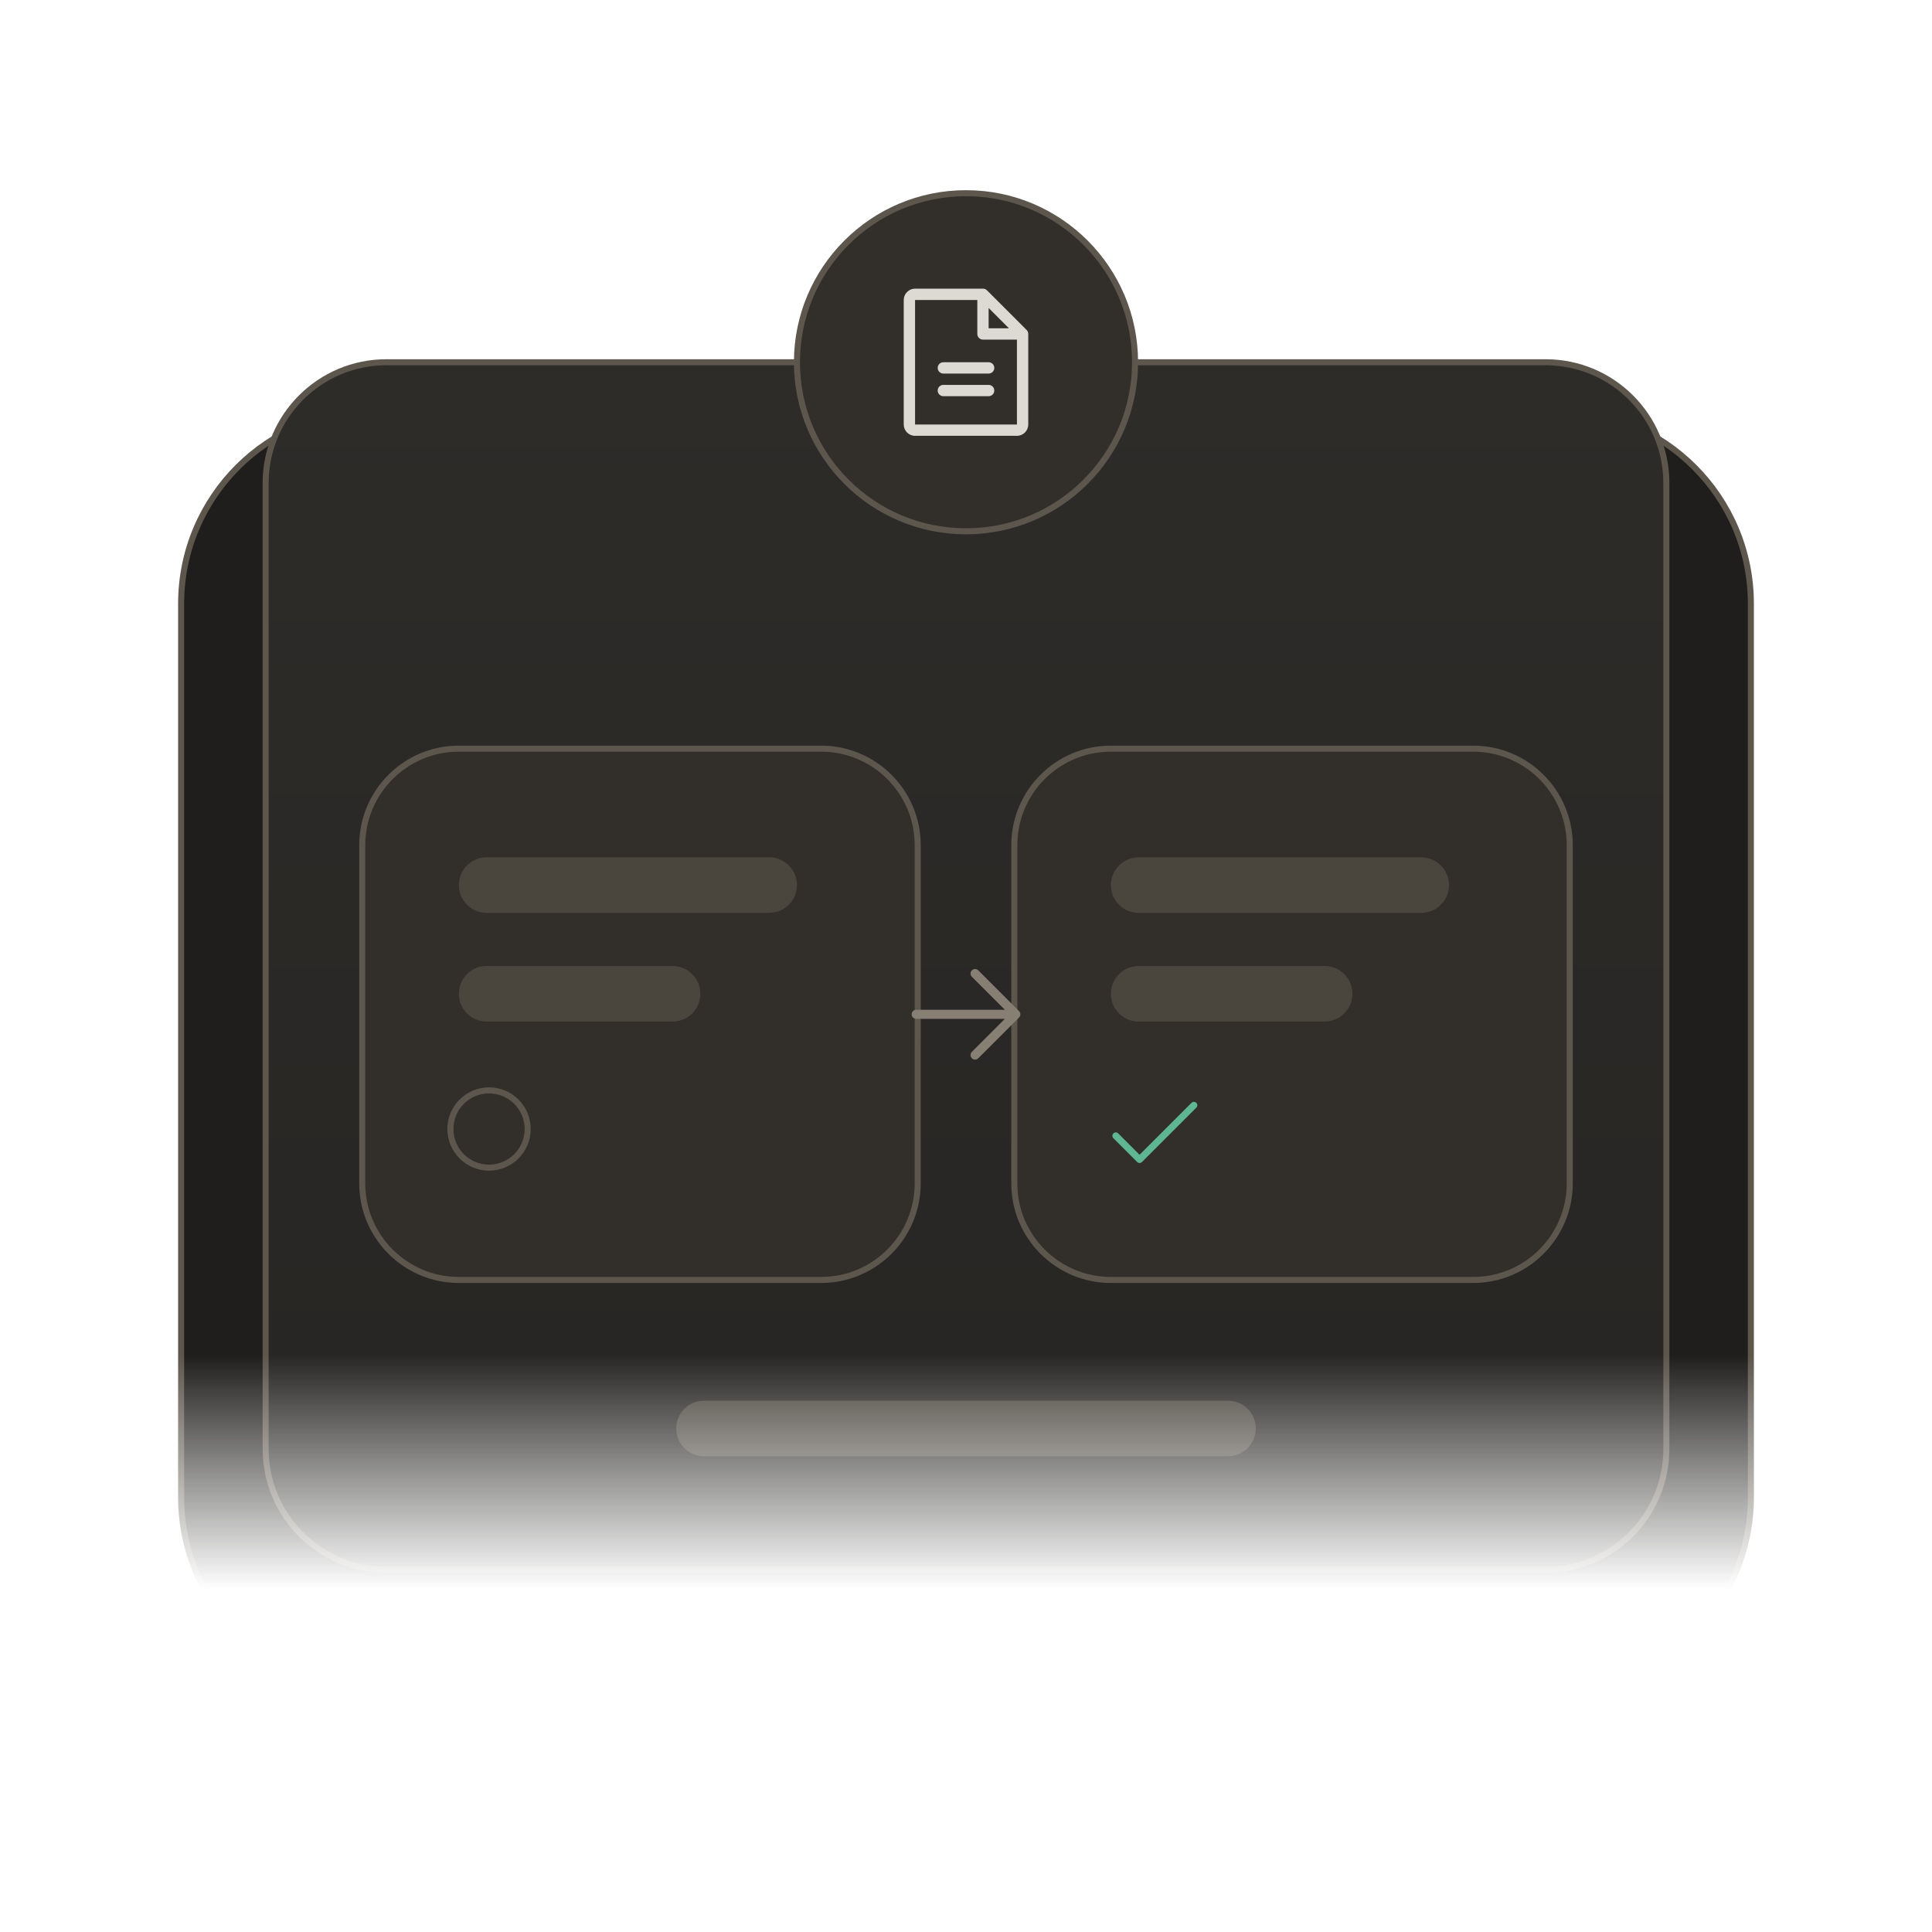
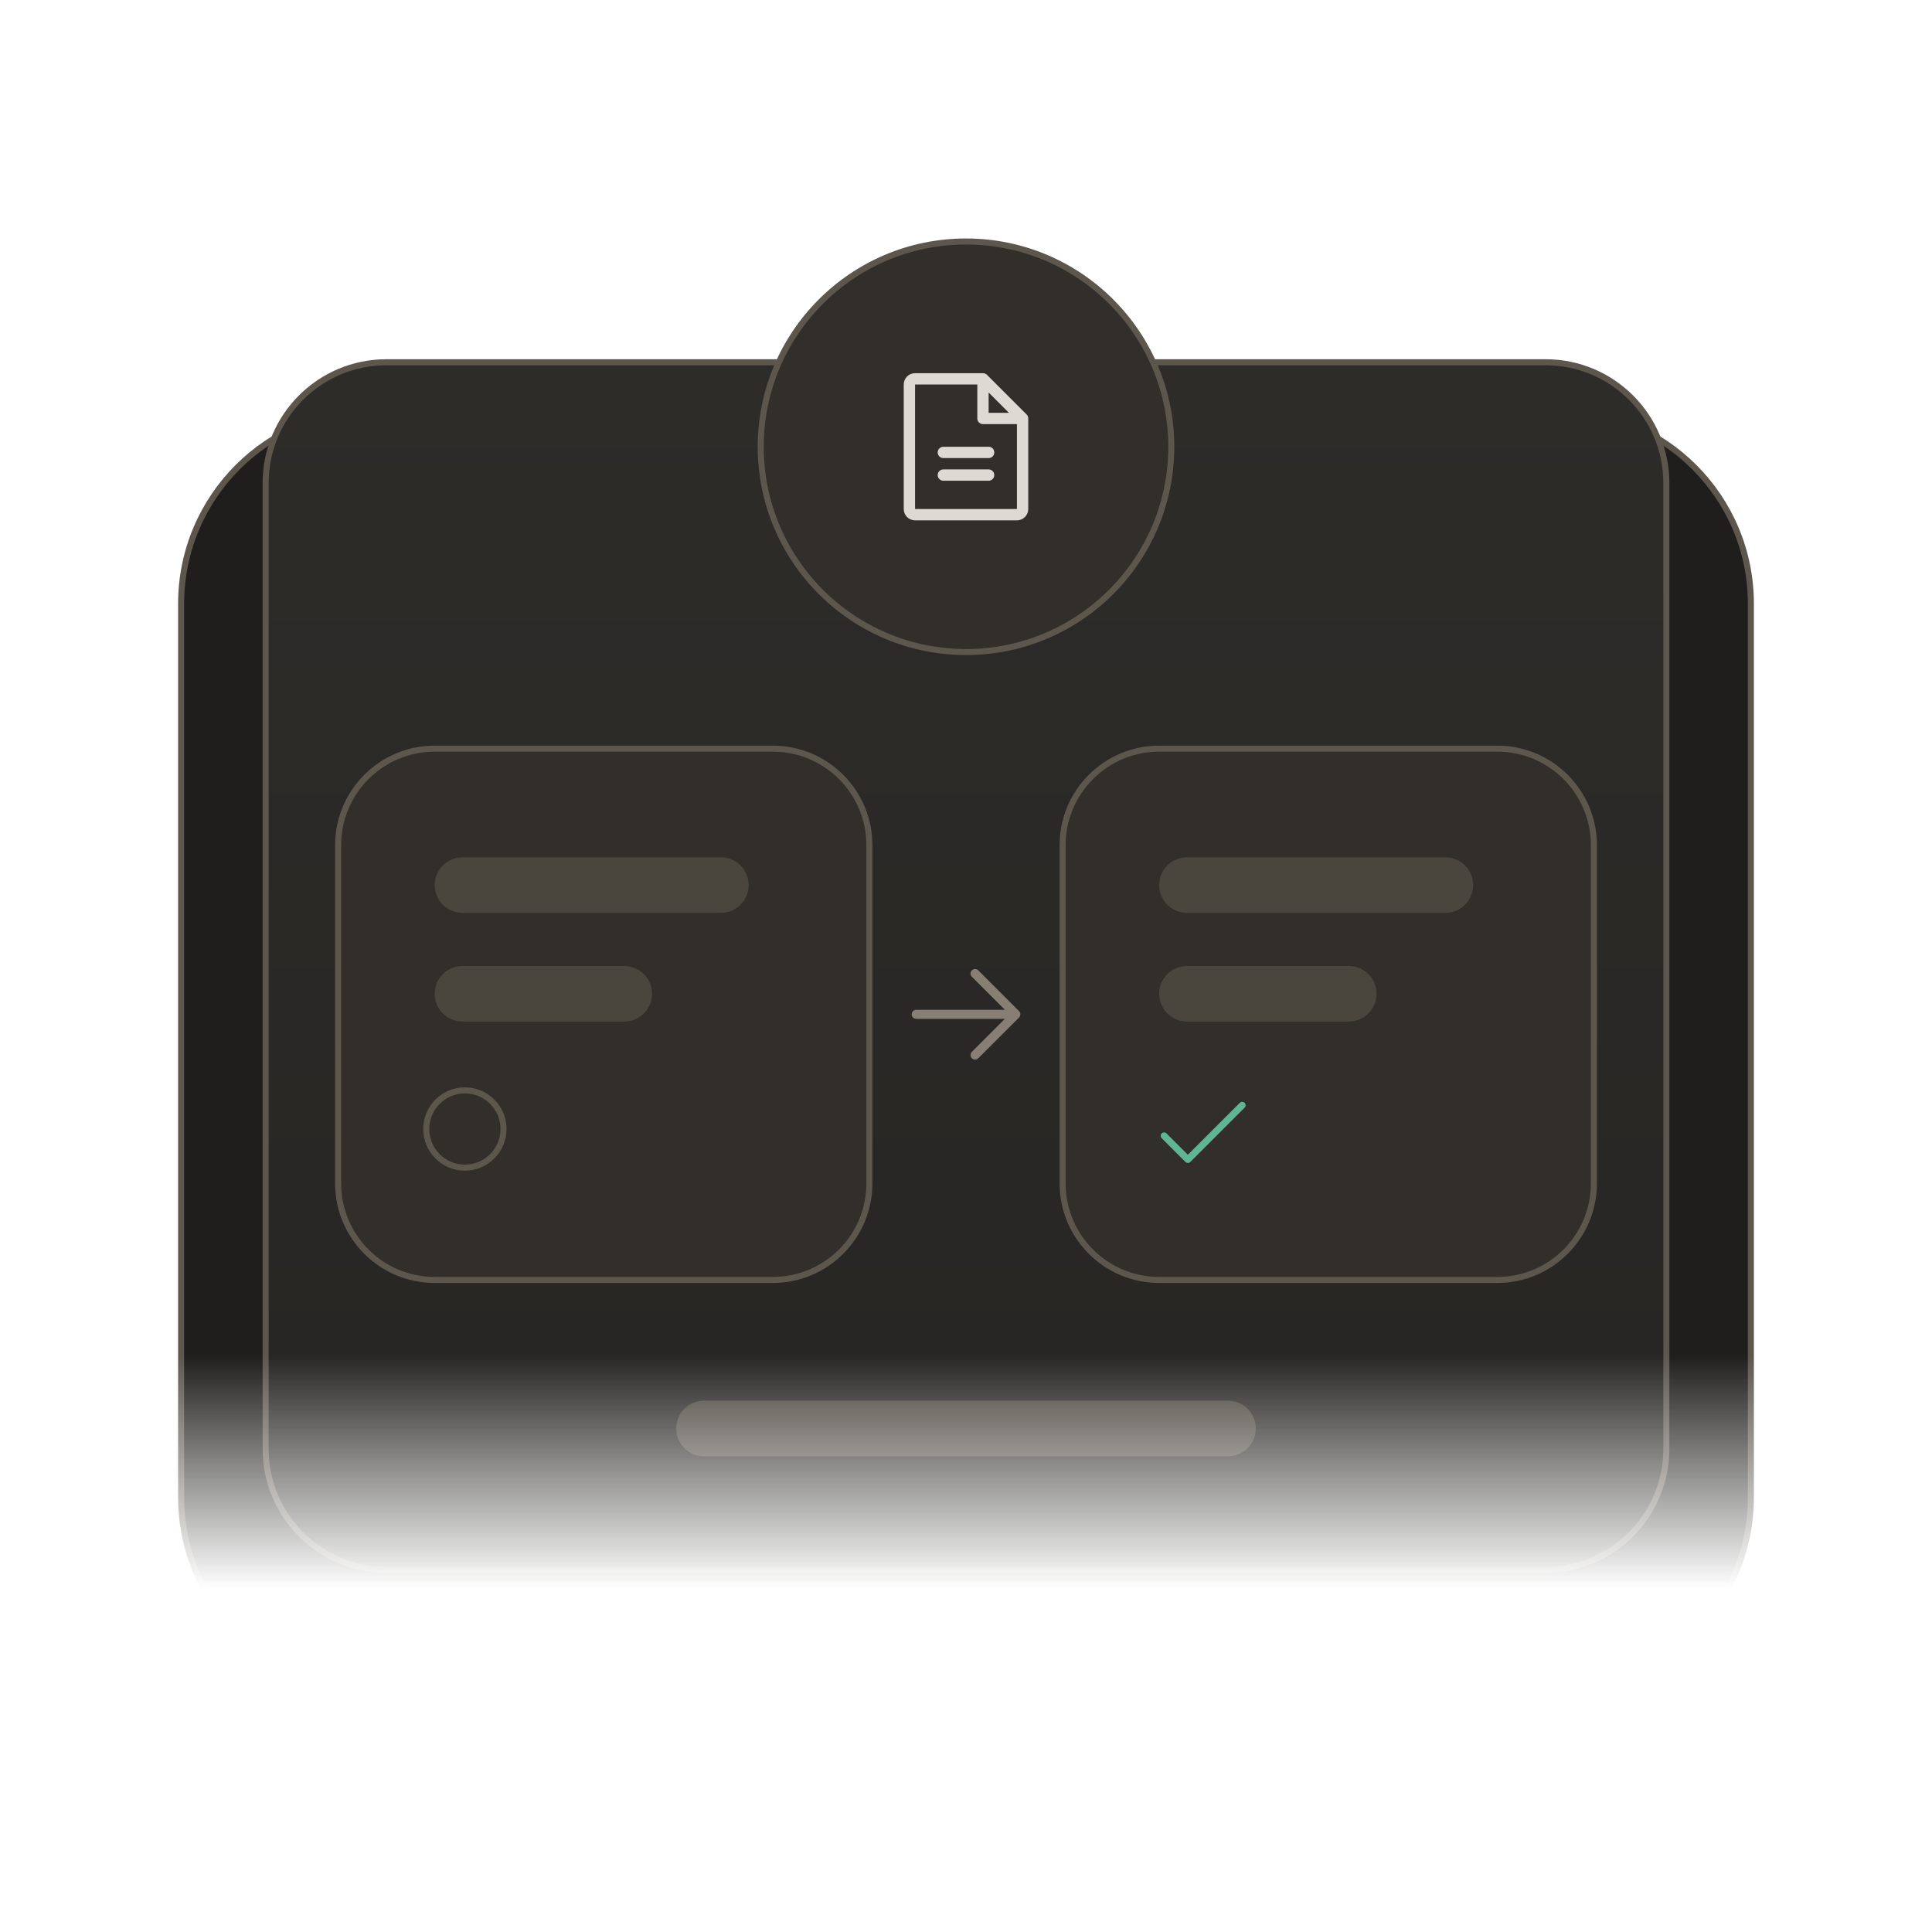
<svg xmlns="http://www.w3.org/2000/svg" viewBox="0 0 160 160" role="img" aria-label="App approval" class="il">
  <defs>
    <linearGradient id="fadeG-approval" x1="0" y1="0" x2="0" y2="1">
      <stop offset="0.7" stop-color="#fff" />
      <stop offset="0.82" stop-color="#000" />
    </linearGradient>
    <mask id="fade-approval">
      <rect width="160" height="160" fill="url(#fadeG-approval)" />
    </mask>
    <linearGradient id="panelG-approval" x1="0" y1="0" x2="0" y2="1">
      <stop offset="0" stop-color="#2E2C29" />
      <stop offset="1" stop-color="#262523" />
    </linearGradient>
    <filter id="lift-approval" x="-60%" y="-60%" width="220%" height="220%">
      <feDropShadow dx="0" dy="2" stdDeviation="2.6" flood-color="#000000" flood-opacity="0.55" />
    </filter>
    <filter id="liftL-approval" x="-60%" y="-60%" width="220%" height="220%">
      <feDropShadow dx="0" dy="4" stdDeviation="5" flood-color="#000000" flood-opacity="0.55" />
    </filter>
  </defs>
  <g mask="url(#fade-approval)">
    <rect x="15" y="34" width="130" height="106" rx="16" fill="#1F1E1C" stroke="#5C564D" stroke-width="0.5" />
    <rect x="22" y="30" width="116" height="100" rx="10" fill="url(#panelG-approval)" stroke="#5C564D" stroke-width="0.5" />
    <g>
-       <rect x="30.0" y="62.0" width="46.0" height="44.0" rx="8.0" fill="#322F2B" stroke="#5C564D" stroke-width="0.5" />
+       <rect x="28.0" y="62.0" width="44.0" height="44.0" rx="8.0" fill="#322F2B" stroke="#5C564D" stroke-width="0.5" />
    </g>
-     <rect x="38.0" y="71.0" width="28.0" height="4.6" rx="2.30" fill="#4A463E" />
-     <rect x="38.0" y="80.0" width="20.0" height="4.6" rx="2.30" fill="#4A463E" />
-     <circle cx="40.5" cy="93.5" r="3.2" fill="none" stroke="#5C564D" stroke-width="0.5" />
+     <rect x="36.0" y="71.0" width="26.0" height="4.6" rx="2.30" fill="#4A463E" />
+     <rect x="36.0" y="80.0" width="18.0" height="4.6" rx="2.30" fill="#4A463E" />
+     <circle cx="38.5" cy="93.5" r="3.2" fill="none" stroke="#5C564D" stroke-width="0.5" />
    <g>
-       <rect x="84.0" y="62.0" width="46.0" height="44.0" rx="8.0" fill="#322F2B" stroke="#5C564D" stroke-width="0.5" />
+       <rect x="88.0" y="62.0" width="44.0" height="44.0" rx="8.0" fill="#322F2B" stroke="#5C564D" stroke-width="0.5" />
    </g>
-     <rect x="92.0" y="71.0" width="28.0" height="4.6" rx="2.30" fill="#4A463E" />
-     <rect x="92.0" y="80.0" width="20.0" height="4.6" rx="2.30" fill="#4A463E" />
-     <g transform="translate(91.00 89.00) scale(0.03516)" fill="#5FB694">
+     <rect x="96.0" y="71.0" width="26.0" height="4.6" rx="2.30" fill="#4A463E" />
+     <rect x="96.0" y="80.0" width="18.0" height="4.6" rx="2.30" fill="#4A463E" />
+     <g transform="translate(95.00 89.00) scale(0.03516)" fill="#5FB694">
      <path d="M229.66,77.66l-128,128a8,8,0,0,1-11.32,0l-56-56a8,8,0,0,1,11.32-11.32L96,188.69,218.34,66.34a8,8,0,0,1,11.32,11.32Z" />
    </g>
    <g transform="translate(74.00 78.00) scale(0.04688)" fill="#877F74">
      <path d="M221.66,133.66l-72,72a8,8,0,0,1-11.32-11.32L196.69,136H40a8,8,0,0,1,0-16H196.69L138.34,61.66a8,8,0,0,1,11.32-11.32l72,72A8,8,0,0,1,221.66,133.66Z" />
    </g>
    <rect x="56.0" y="116.0" width="48.0" height="4.6" rx="2.30" fill="#4A463E" />
  </g>
  <g>
-     <circle cx="80" cy="30" r="14" fill="#322F2B" stroke="#5C564D" stroke-width="0.5" />
+     <circle cx="80" cy="37" r="17" fill="#322F2B" stroke="#5C564D" stroke-width="0.5" />
  </g>
-   <g transform="translate(72.50 22.50) scale(0.05859)" fill="#DDD9D3">
+   <g transform="translate(72.50 29.50) scale(0.05859)" fill="#DDD9D3">
    <path d="M213.66,82.34l-56-56A8,8,0,0,0,152,24H56A16,16,0,0,0,40,40V216a16,16,0,0,0,16,16H200a16,16,0,0,0,16-16V88A8,8,0,0,0,213.66,82.34ZM160,51.31,188.69,80H160ZM200,216H56V40h88V88a8,8,0,0,0,8,8h48V216Zm-32-80a8,8,0,0,1-8,8H96a8,8,0,0,1,0-16h64A8,8,0,0,1,168,136Zm0,32a8,8,0,0,1-8,8H96a8,8,0,0,1,0-16h64A8,8,0,0,1,168,168Z" />
  </g>
</svg>
